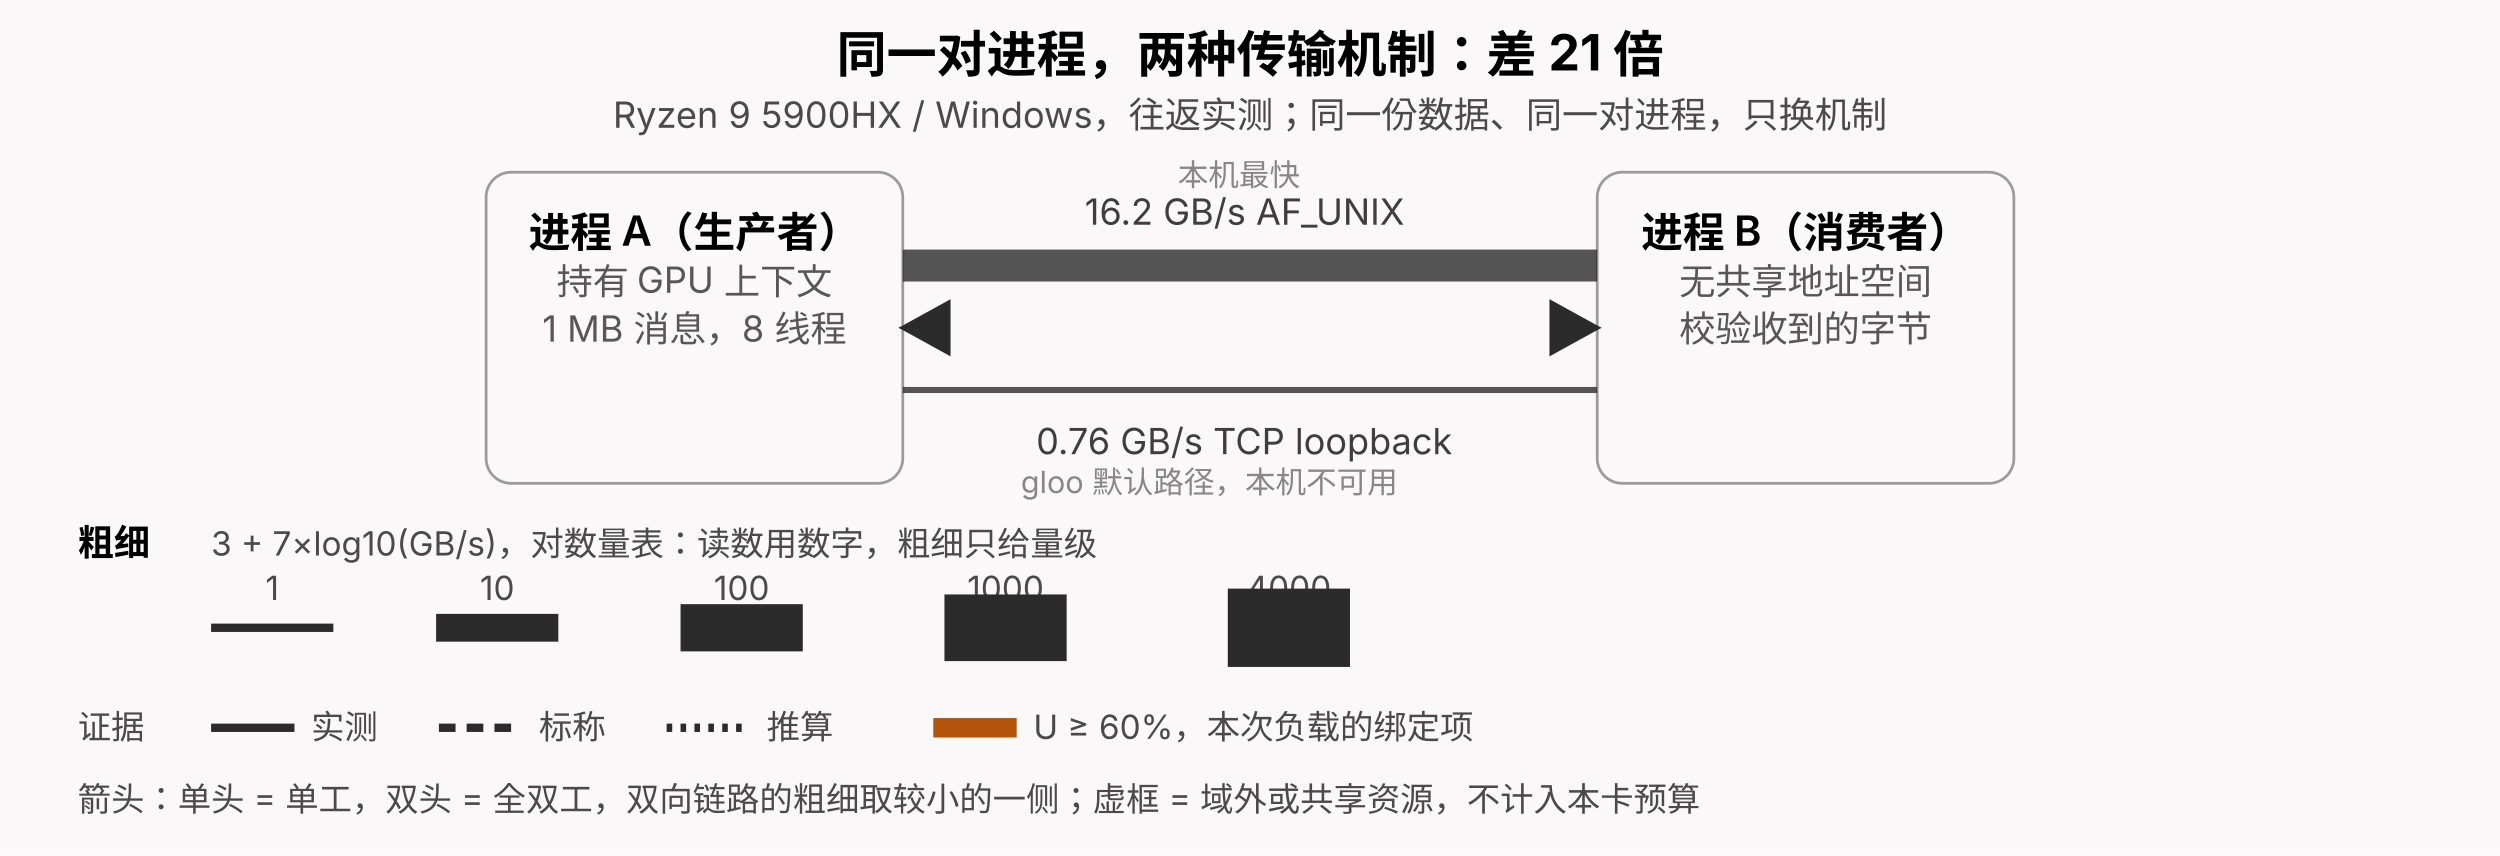
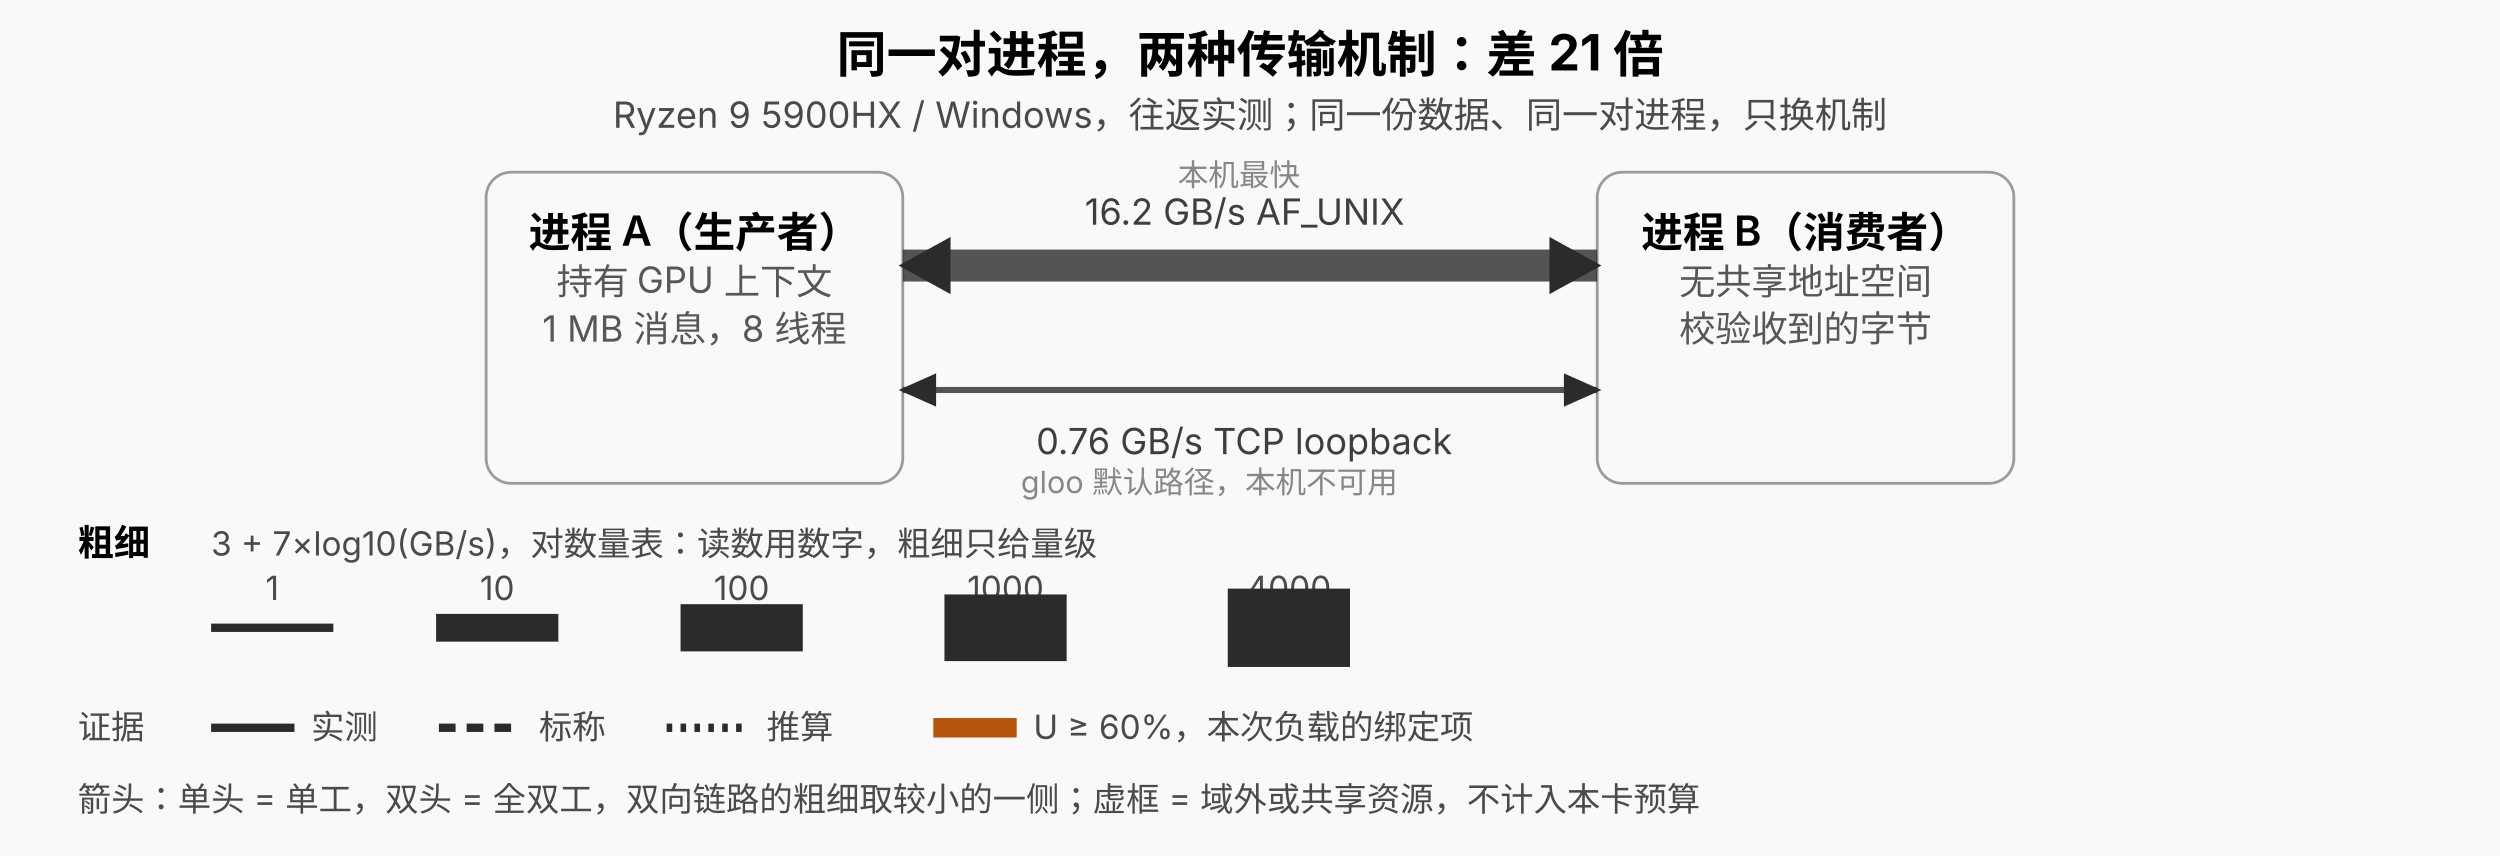
<svg xmlns="http://www.w3.org/2000/svg" viewBox="0 0 900 308" width="900" height="308" font-family="system-ui, -apple-system, Segoe UI, sans-serif" color="#2b2b2b" role="img">
  <rect width="900" height="308" fill="#faf8f8" />
  <text x="450.0" y="26" text-anchor="middle" font-size="18" font-weight="700">同一对进程，两种传输机制：差 21 倍</text>
  <text x="450.0" y="46" text-anchor="middle" font-size="13" fill-opacity="0.7">Ryzen 9 5900HX / Windows，往返实测；同一份数据、同一对进程，只换机制</text>
  <path d="M325.0,95.6 L575.0,95.6" stroke="#2b2b2b" stroke-opacity="0.8" stroke-width="11.5" fill="none" />
-   <path d="M576.5,118.0 L557.8,128.3 L557.8,107.7 Z" fill="#2b2b2b" />
-   <path d="M323.5,118.0 L342.2,107.7 L342.2,128.3 Z" fill="#2b2b2b" />
+   <path d="M576.5,95.6 L557.8,105.9 L557.8,85.3 Z" fill="#2b2b2b" />
+   <path d="M323.5,95.6 L342.2,85.3 L342.2,105.9 Z" fill="#2b2b2b" />
  <text x="390.5" y="80.9" font-size="13" fill="#2b2b2b" fill-opacity="0.9">16.2 GB/s AF_UNIX</text>
  <text x="424.0" y="66.9" font-size="11" fill="#2b2b2b" fill-opacity="0.55">本机最快</text>
  <path d="M325.0,140.4 L575.0,140.4" stroke="#2b2b2b" stroke-opacity="0.8" stroke-width="2.2" fill="none" />
-   <path d="M576.5,118.0 L563.0,124.0 L563.0,112.0 Z" fill="#2b2b2b" />
-   <path d="M323.5,118.0 L337.0,112.0 L337.0,124.0 Z" fill="#2b2b2b" />
+   <path d="M576.5,140.4 L563.0,146.4 L563.0,134.4 Z" fill="#2b2b2b" />
+   <path d="M323.5,140.4 L337.0,134.4 L337.0,146.4 Z" fill="#2b2b2b" />
  <text x="373.0" y="163.5" font-size="13" fill="#2b2b2b" fill-opacity="0.9">0.76 GB/s TCP loopback</text>
  <text x="367.5" y="177.5" font-size="11" fill="#2b2b2b" fill-opacity="0.55">gloo 默认路径，本机不可用</text>
  <rect x="175.0" y="62.0" width="150.0" height="112.0" rx="9" fill="none" stroke="#2b2b2b" stroke-opacity="0.45" />
  <text x="250.0" y="89.0" text-anchor="middle" font-size="15" font-weight="600">进程 A（生产者）</text>
  <text x="250.0" y="106.0" text-anchor="middle" font-size="13" fill="#2b2b2b" fill-opacity="0.78">持有 GPU 上下文</text>
  <text x="250.0" y="123.0" text-anchor="middle" font-size="13" fill="#2b2b2b" fill-opacity="0.78">1 MB 消息，8 线程</text>
  <rect x="575.0" y="62.0" width="150.0" height="112.0" rx="9" fill="none" stroke="#2b2b2b" stroke-opacity="0.45" />
  <text x="650.0" y="89.0" text-anchor="middle" font-size="15" font-weight="600">进程 B（消费者）</text>
  <text x="650.0" y="106.0" text-anchor="middle" font-size="13" fill="#2b2b2b" fill-opacity="0.78">无共享地址空间</text>
  <text x="650.0" y="123.0" text-anchor="middle" font-size="13" fill="#2b2b2b" fill-opacity="0.78">校验收到的字节</text>
  <text x="28" y="200.0" font-size="13" font-weight="600">粗细</text>
  <text x="76" y="200.0" font-size="12" fill-opacity="0.7">3 + 7×log10(GB/s)，对数量表：读数用数字，粗细只给量级</text>
  <text x="98.0" y="216.0" text-anchor="middle" font-size="12" fill-opacity="0.7">1</text>
  <line x1="76.0" y1="226.0" x2="120.0" y2="226.0" stroke="#2b2b2b" stroke-width="3.0" />
  <text x="179.0" y="216.0" text-anchor="middle" font-size="12" fill-opacity="0.7">10</text>
  <line x1="157.0" y1="226.0" x2="201.0" y2="226.0" stroke="#2b2b2b" stroke-width="10.0" />
  <text x="267.0" y="216.0" text-anchor="middle" font-size="12" fill-opacity="0.7">100</text>
  <line x1="245.0" y1="226.0" x2="289.0" y2="226.0" stroke="#2b2b2b" stroke-width="17.0" />
  <text x="362.0" y="216.0" text-anchor="middle" font-size="12" fill-opacity="0.7">1000</text>
  <line x1="340.0" y1="226.0" x2="384.0" y2="226.0" stroke="#2b2b2b" stroke-width="24.0" />
  <text x="464.0" y="216.0" text-anchor="middle" font-size="12" fill-opacity="0.7">4000</text>
  <line x1="442.0" y1="226.0" x2="486.0" y2="226.0" stroke="#2b2b2b" stroke-width="28.2" />
  <text x="28" y="266.0" font-size="12" fill-opacity="0.7">证据</text>
  <line x1="76" y1="262.0" x2="106" y2="262.0" stroke="#2b2b2b" stroke-width="3" stroke-dasharray="" />
  <text x="112" y="266.0" font-size="12" fill-opacity="0.7">实测</text>
  <line x1="158.0" y1="262.0" x2="188.0" y2="262.0" stroke="#2b2b2b" stroke-width="3" stroke-dasharray="6 4" />
  <text x="194.0" y="266.0" font-size="12" fill-opacity="0.7">标称</text>
  <line x1="240.0" y1="262.0" x2="270.0" y2="262.0" stroke="#2b2b2b" stroke-width="3" stroke-dasharray="2 3" />
  <text x="276.0" y="266.0" font-size="12" fill-opacity="0.7">推算</text>
  <line x1="336.0" y1="262.0" x2="366.0" y2="262.0" stroke="#b45309" stroke-width="7" />
  <text x="372.0" y="266.0" font-size="12" fill-opacity="0.7">U ≥ 60%，本次负载的绑定项</text>
  <text x="28" y="292.0" font-size="12" fill-opacity="0.7">箭头：单头 = 单工，双头 = 全双工，双向链路的粗细取较小的一侧；虚框 = 域外或共享资源，不计入本卡预算</text>
</svg>
